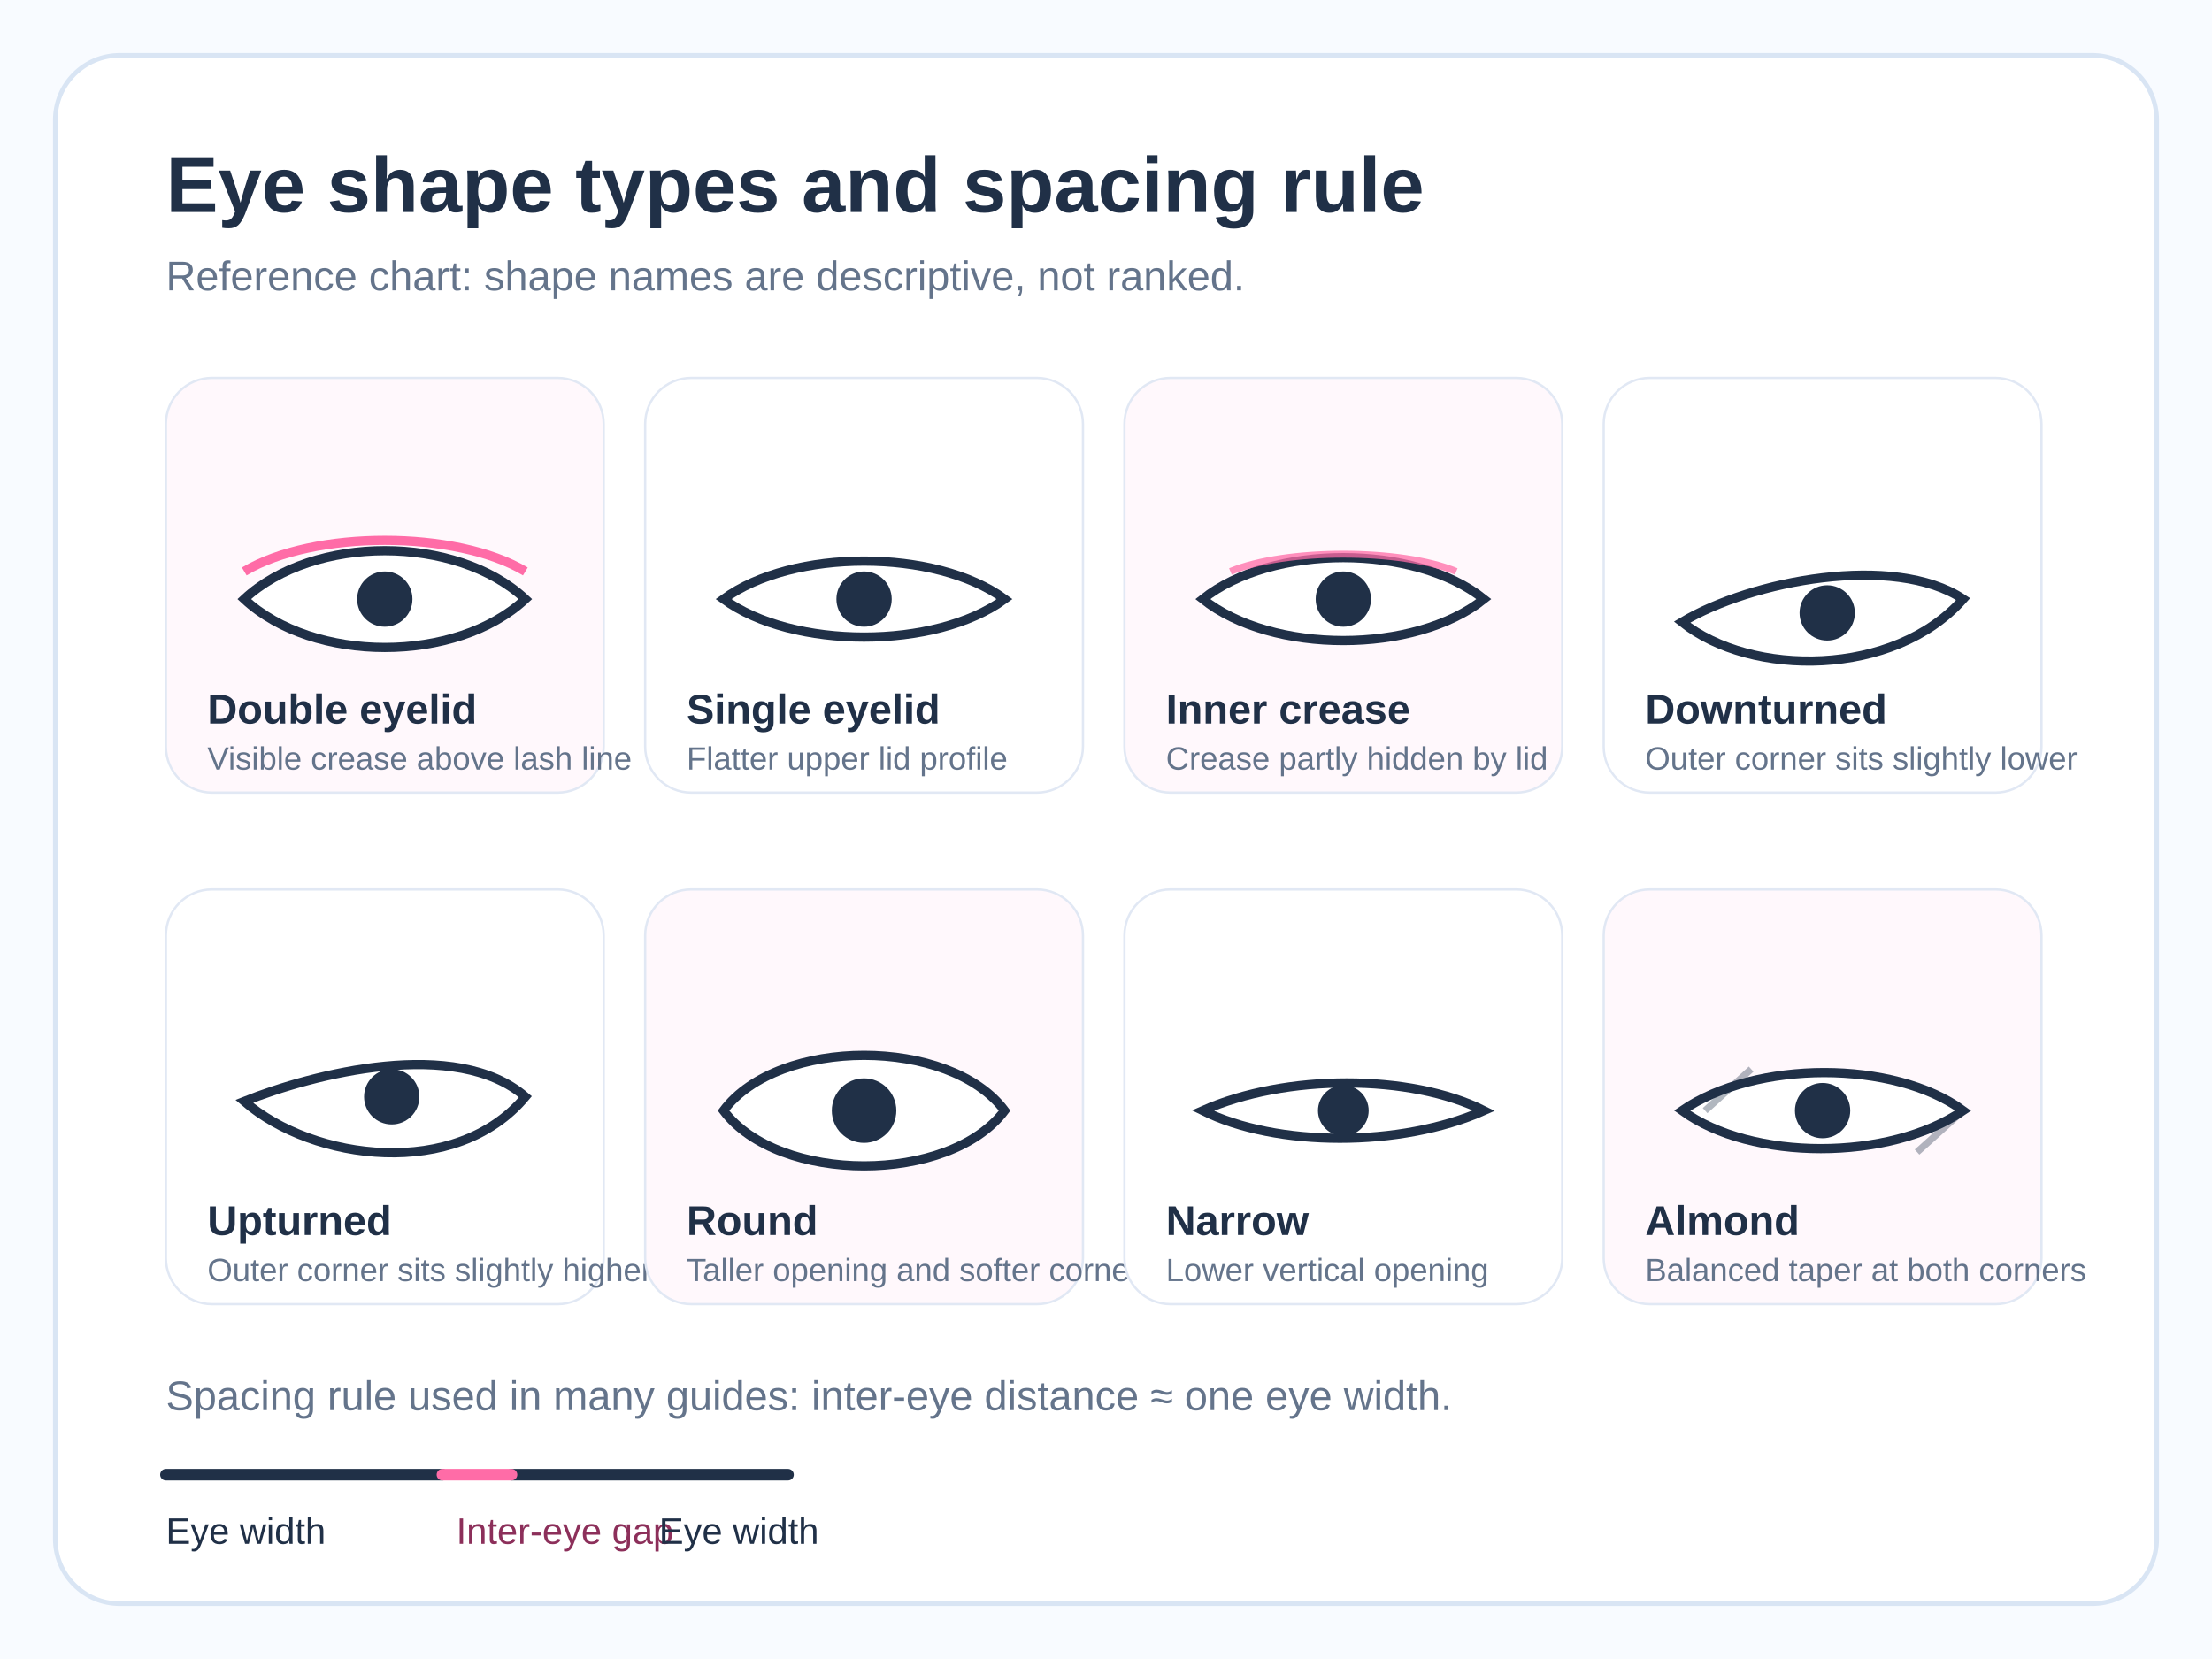
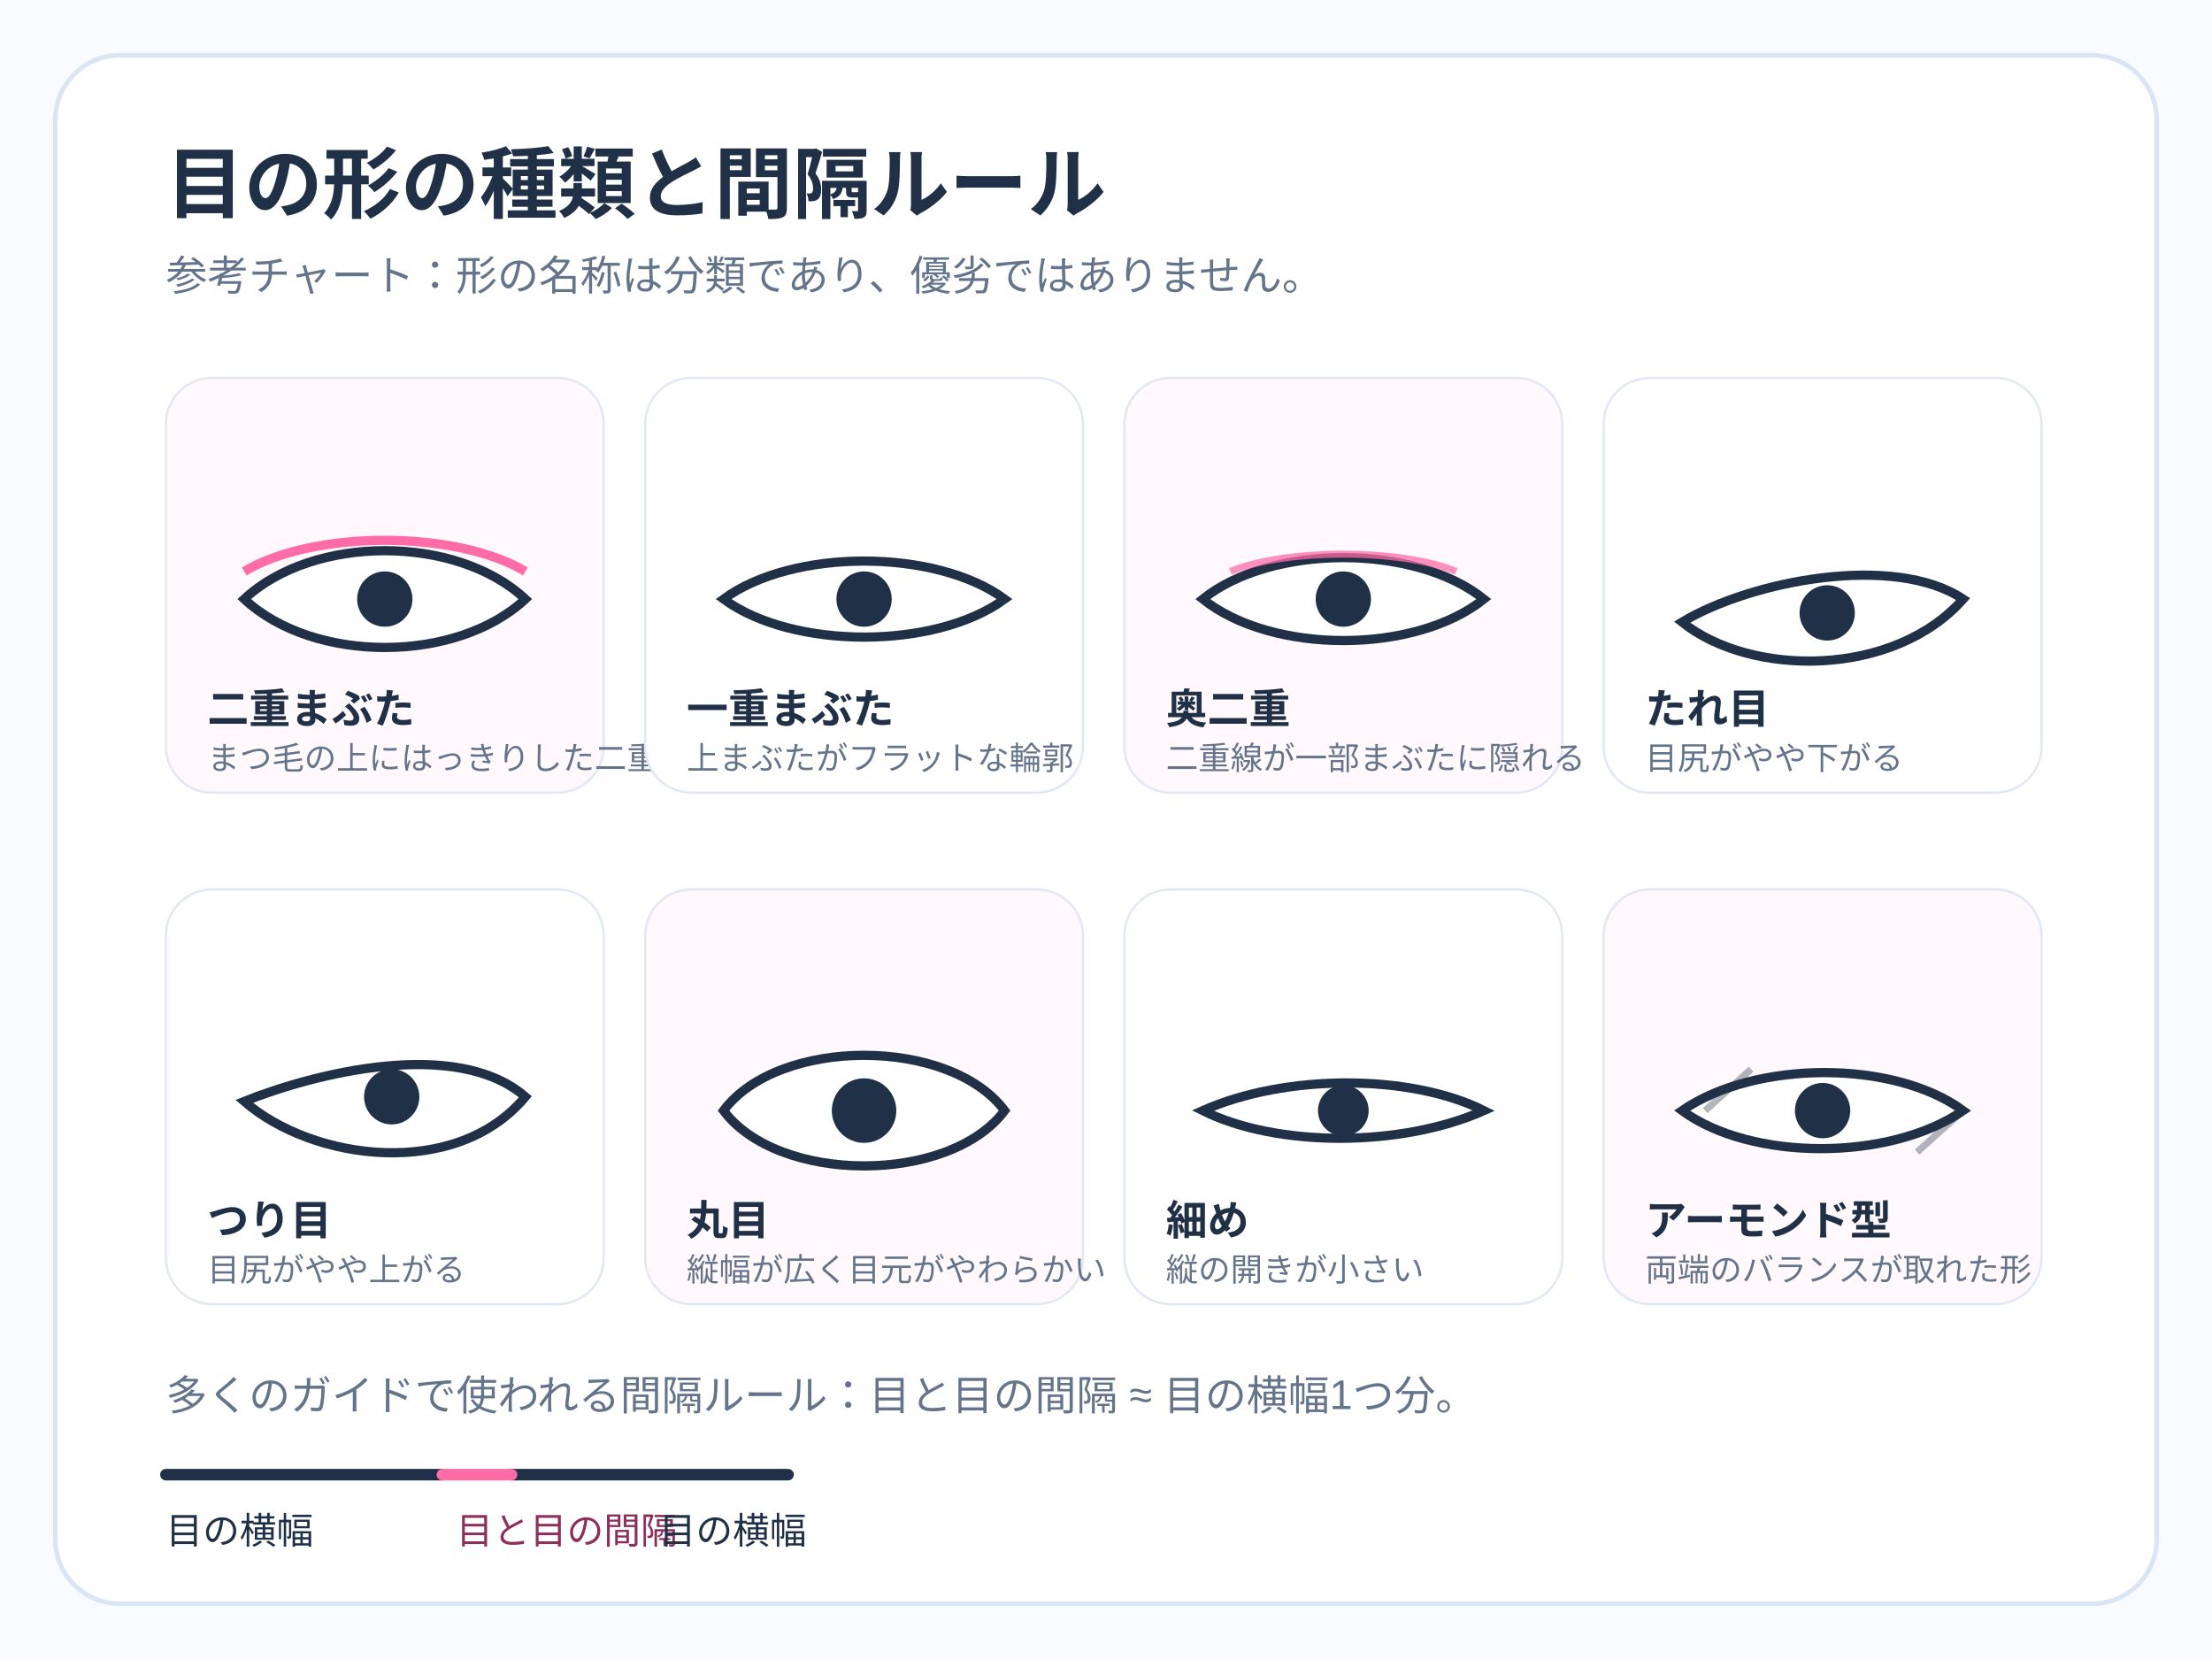
<svg xmlns="http://www.w3.org/2000/svg" viewBox="0 0 960 720" role="img" aria-labelledby="title desc">
  <rect width="960" height="720" fill="#f8fbff" />
  <rect x="24" y="24" width="912" height="672" rx="28" fill="#fff" stroke="#d9e5f4" stroke-width="2" />
  <g font-family="Arial, sans-serif" fill="#203047">
-     <text x="72" y="92" font-size="34" font-weight="700">Eye shape types and spacing rule</text>
-     <text x="72" y="126" font-size="18" fill="#64748b">Reference chart: shape names are descriptive, not ranked.</text>
+     <text x="72" y="92" font-size="34" font-weight="700">目の形の種類と間隔ルール</text>
+     <text x="72" y="126" font-size="18" fill="#64748b">参考チャート：形の名称は分類であり、優劣ではありません。</text>
  </g>
  <g transform="translate(72 164)" font-family="Arial, sans-serif">
    <g transform="translate(0 0)">
      <rect width="190" height="180" rx="20" fill="#fff8fc" stroke="#e1e8f4" />
      <path d="M34 96c30-28 92-28 122 0c-30 28-92 28-122 0Z" fill="#fff" stroke="#203047" stroke-width="4" />
      <path d="M34 84c30-18 92-18 122 0" fill="none" stroke="#ff6ca7" stroke-width="4" />
      <circle cx="95" cy="96" r="12" fill="#203047" />
-       <text x="18" y="150" font-size="18" font-weight="700" fill="#203047">Double eyelid</text>
-       <text x="18" y="170" font-size="14" fill="#64748b">Visible crease above lash line</text>
+       <text x="18" y="150" font-size="18" font-weight="700" fill="#203047">二重まぶた</text>
+       <text x="18" y="170" font-size="14" fill="#64748b">まつ毛の上にはっきりした二重線</text>
    </g>
    <g transform="translate(208 0)">
      <rect width="190" height="180" rx="20" fill="#fff" stroke="#e1e8f4" />
      <path d="M34 96c30-22 92-22 122 0c-30 22-92 22-122 0Z" fill="#fff" stroke="#203047" stroke-width="4" />
      <circle cx="95" cy="96" r="12" fill="#203047" />
-       <text x="18" y="150" font-size="18" font-weight="700" fill="#203047">Single eyelid</text>
-       <text x="18" y="170" font-size="14" fill="#64748b">Flatter upper lid profile</text>
+       <text x="18" y="150" font-size="18" font-weight="700" fill="#203047">一重まぶた</text>
+       <text x="18" y="170" font-size="14" fill="#64748b">上まぶたがフラットな輪郭</text>
    </g>
    <g transform="translate(416 0)">
      <rect width="190" height="180" rx="20" fill="#fff8fc" stroke="#e1e8f4" />
      <path d="M34 96c30-24 92-24 122 0c-30 24-92 24-122 0Z" fill="#fff" stroke="#203047" stroke-width="4" />
      <path d="M46 84c24-10 74-10 98 0" fill="none" stroke="#ff6ca7" stroke-width="3" opacity=".75" />
      <circle cx="95" cy="96" r="12" fill="#203047" />
-       <text x="18" y="150" font-size="18" font-weight="700" fill="#203047">Inner crease</text>
-       <text x="18" y="170" font-size="14" fill="#64748b">Crease partly hidden by lid</text>
+       <text x="18" y="150" font-size="18" font-weight="700" fill="#203047">奥二重</text>
+       <text x="18" y="170" font-size="14" fill="#64748b">二重線が一部まぶたに隠れる</text>
    </g>
    <g transform="translate(624 0)">
      <rect width="190" height="180" rx="20" fill="#fff" stroke="#e1e8f4" />
      <path d="M34 106c30-18 92-30 122-10c-30 34-92 34-122 10Z" fill="#fff" stroke="#203047" stroke-width="4" />
      <circle cx="97" cy="102" r="12" fill="#203047" />
-       <text x="18" y="150" font-size="18" font-weight="700" fill="#203047">Downturned</text>
-       <text x="18" y="170" font-size="14" fill="#64748b">Outer corner sits slightly lower</text>
+       <text x="18" y="150" font-size="18" font-weight="700" fill="#203047">たれ目</text>
+       <text x="18" y="170" font-size="14" fill="#64748b">目尻がやや下がる</text>
    </g>
    <g transform="translate(0 222)">
      <rect width="190" height="180" rx="20" fill="#fff" stroke="#e1e8f4" />
      <path d="M34 92c30-12 92-28 122-2c-30 36-92 28-122 2Z" fill="#fff" stroke="#203047" stroke-width="4" />
      <circle cx="98" cy="90" r="12" fill="#203047" />
-       <text x="18" y="150" font-size="18" font-weight="700" fill="#203047">Upturned</text>
-       <text x="18" y="170" font-size="14" fill="#64748b">Outer corner sits slightly higher</text>
+       <text x="18" y="150" font-size="18" font-weight="700" fill="#203047">つり目</text>
+       <text x="18" y="170" font-size="14" fill="#64748b">目尻がやや上がる</text>
    </g>
    <g transform="translate(208 222)">
      <rect width="190" height="180" rx="20" fill="#fff8fc" stroke="#e1e8f4" />
      <path d="M34 96c24-32 98-32 122 0c-24 32-98 32-122 0Z" fill="#fff" stroke="#203047" stroke-width="4" />
      <circle cx="95" cy="96" r="14" fill="#203047" />
-       <text x="18" y="150" font-size="18" font-weight="700" fill="#203047">Round</text>
-       <text x="18" y="170" font-size="14" fill="#64748b">Taller opening and softer corners</text>
+       <text x="18" y="150" font-size="18" font-weight="700" fill="#203047">丸目</text>
+       <text x="18" y="170" font-size="14" fill="#64748b">縦幅が広く目元がやわらかい</text>
    </g>
    <g transform="translate(416 222)">
      <rect width="190" height="180" rx="20" fill="#fff" stroke="#e1e8f4" />
      <path d="M34 96c36-16 90-16 122 0c-36 16-90 16-122 0Z" fill="#fff" stroke="#203047" stroke-width="4" />
      <circle cx="95" cy="96" r="11" fill="#203047" />
-       <text x="18" y="150" font-size="18" font-weight="700" fill="#203047">Narrow</text>
-       <text x="18" y="170" font-size="14" fill="#64748b">Lower vertical opening</text>
+       <text x="18" y="150" font-size="18" font-weight="700" fill="#203047">細め</text>
+       <text x="18" y="170" font-size="14" fill="#64748b">縦の開きが小さい</text>
    </g>
    <g transform="translate(624 222)">
      <rect width="190" height="180" rx="20" fill="#fff8fc" stroke="#e1e8f4" />
      <path d="M34 96c32-22 92-22 122 0c-32 22-92 22-122 0Z" fill="#fff" stroke="#203047" stroke-width="4" />
      <path d="M44 96l20-18m72 36l20-18" stroke="#203047" stroke-width="3" fill="none" opacity=".35" />
      <circle cx="95" cy="96" r="12" fill="#203047" />
-       <text x="18" y="150" font-size="18" font-weight="700" fill="#203047">Almond</text>
-       <text x="18" y="170" font-size="14" fill="#64748b">Balanced taper at both corners</text>
+       <text x="18" y="150" font-size="18" font-weight="700" fill="#203047">アーモンド型</text>
+       <text x="18" y="170" font-size="14" fill="#64748b">両端のバランスが取れた形</text>
    </g>
  </g>
  <g transform="translate(72 612)" font-family="Arial, sans-serif">
-     <text x="0" y="0" font-size="18" fill="#64748b">Spacing rule used in many guides: inter-eye distance ≈ one eye width.</text>
+     <text x="0" y="0" font-size="18" fill="#64748b">多くのガイドで使われる間隔ルール：目と目の間隔 ≈ 目の横幅1つ分。</text>
    <line x1="0" y1="28" x2="120" y2="28" stroke="#203047" stroke-width="5" stroke-linecap="round" />
    <line x1="150" y1="28" x2="270" y2="28" stroke="#203047" stroke-width="5" stroke-linecap="round" />
    <line x1="120" y1="28" x2="150" y2="28" stroke="#ff6ca7" stroke-width="5" stroke-linecap="round" />
-     <text x="0" y="58" font-size="16" fill="#203047">Eye width</text>
-     <text x="126" y="58" font-size="16" fill="#8c2f5a">Inter-eye gap</text>
-     <text x="214" y="58" font-size="16" fill="#203047">Eye width</text>
+     <text x="0" y="58" font-size="16" fill="#203047">目の横幅</text>
+     <text x="126" y="58" font-size="16" fill="#8c2f5a">目と目の間隔</text>
+     <text x="214" y="58" font-size="16" fill="#203047">目の横幅</text>
  </g>
</svg>
